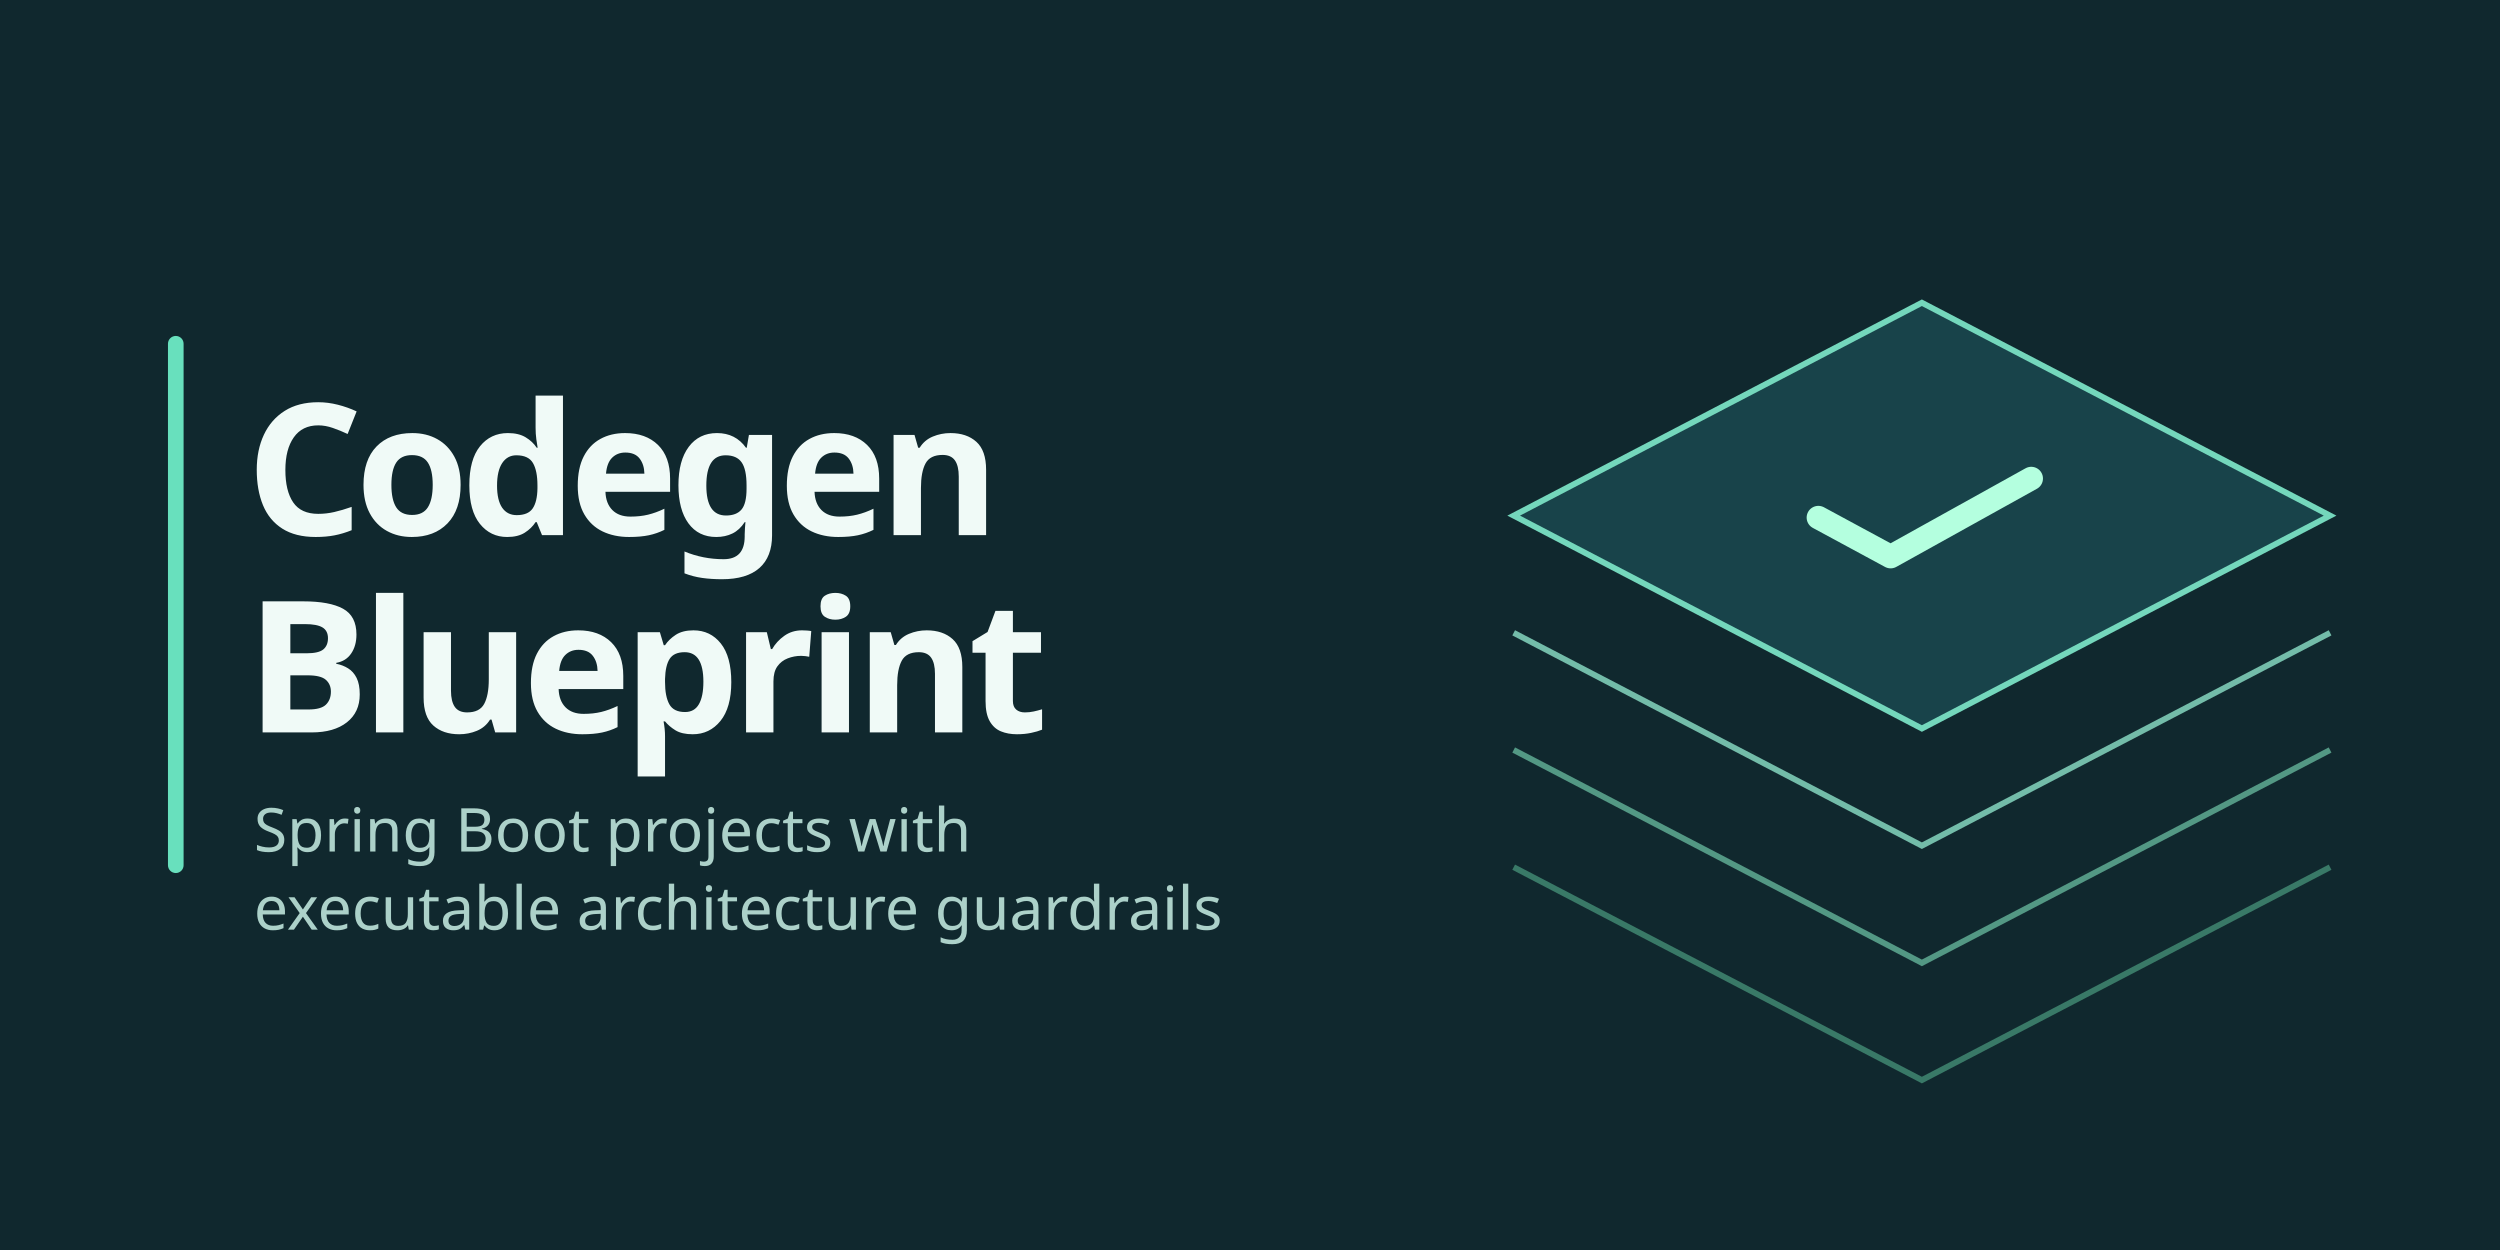
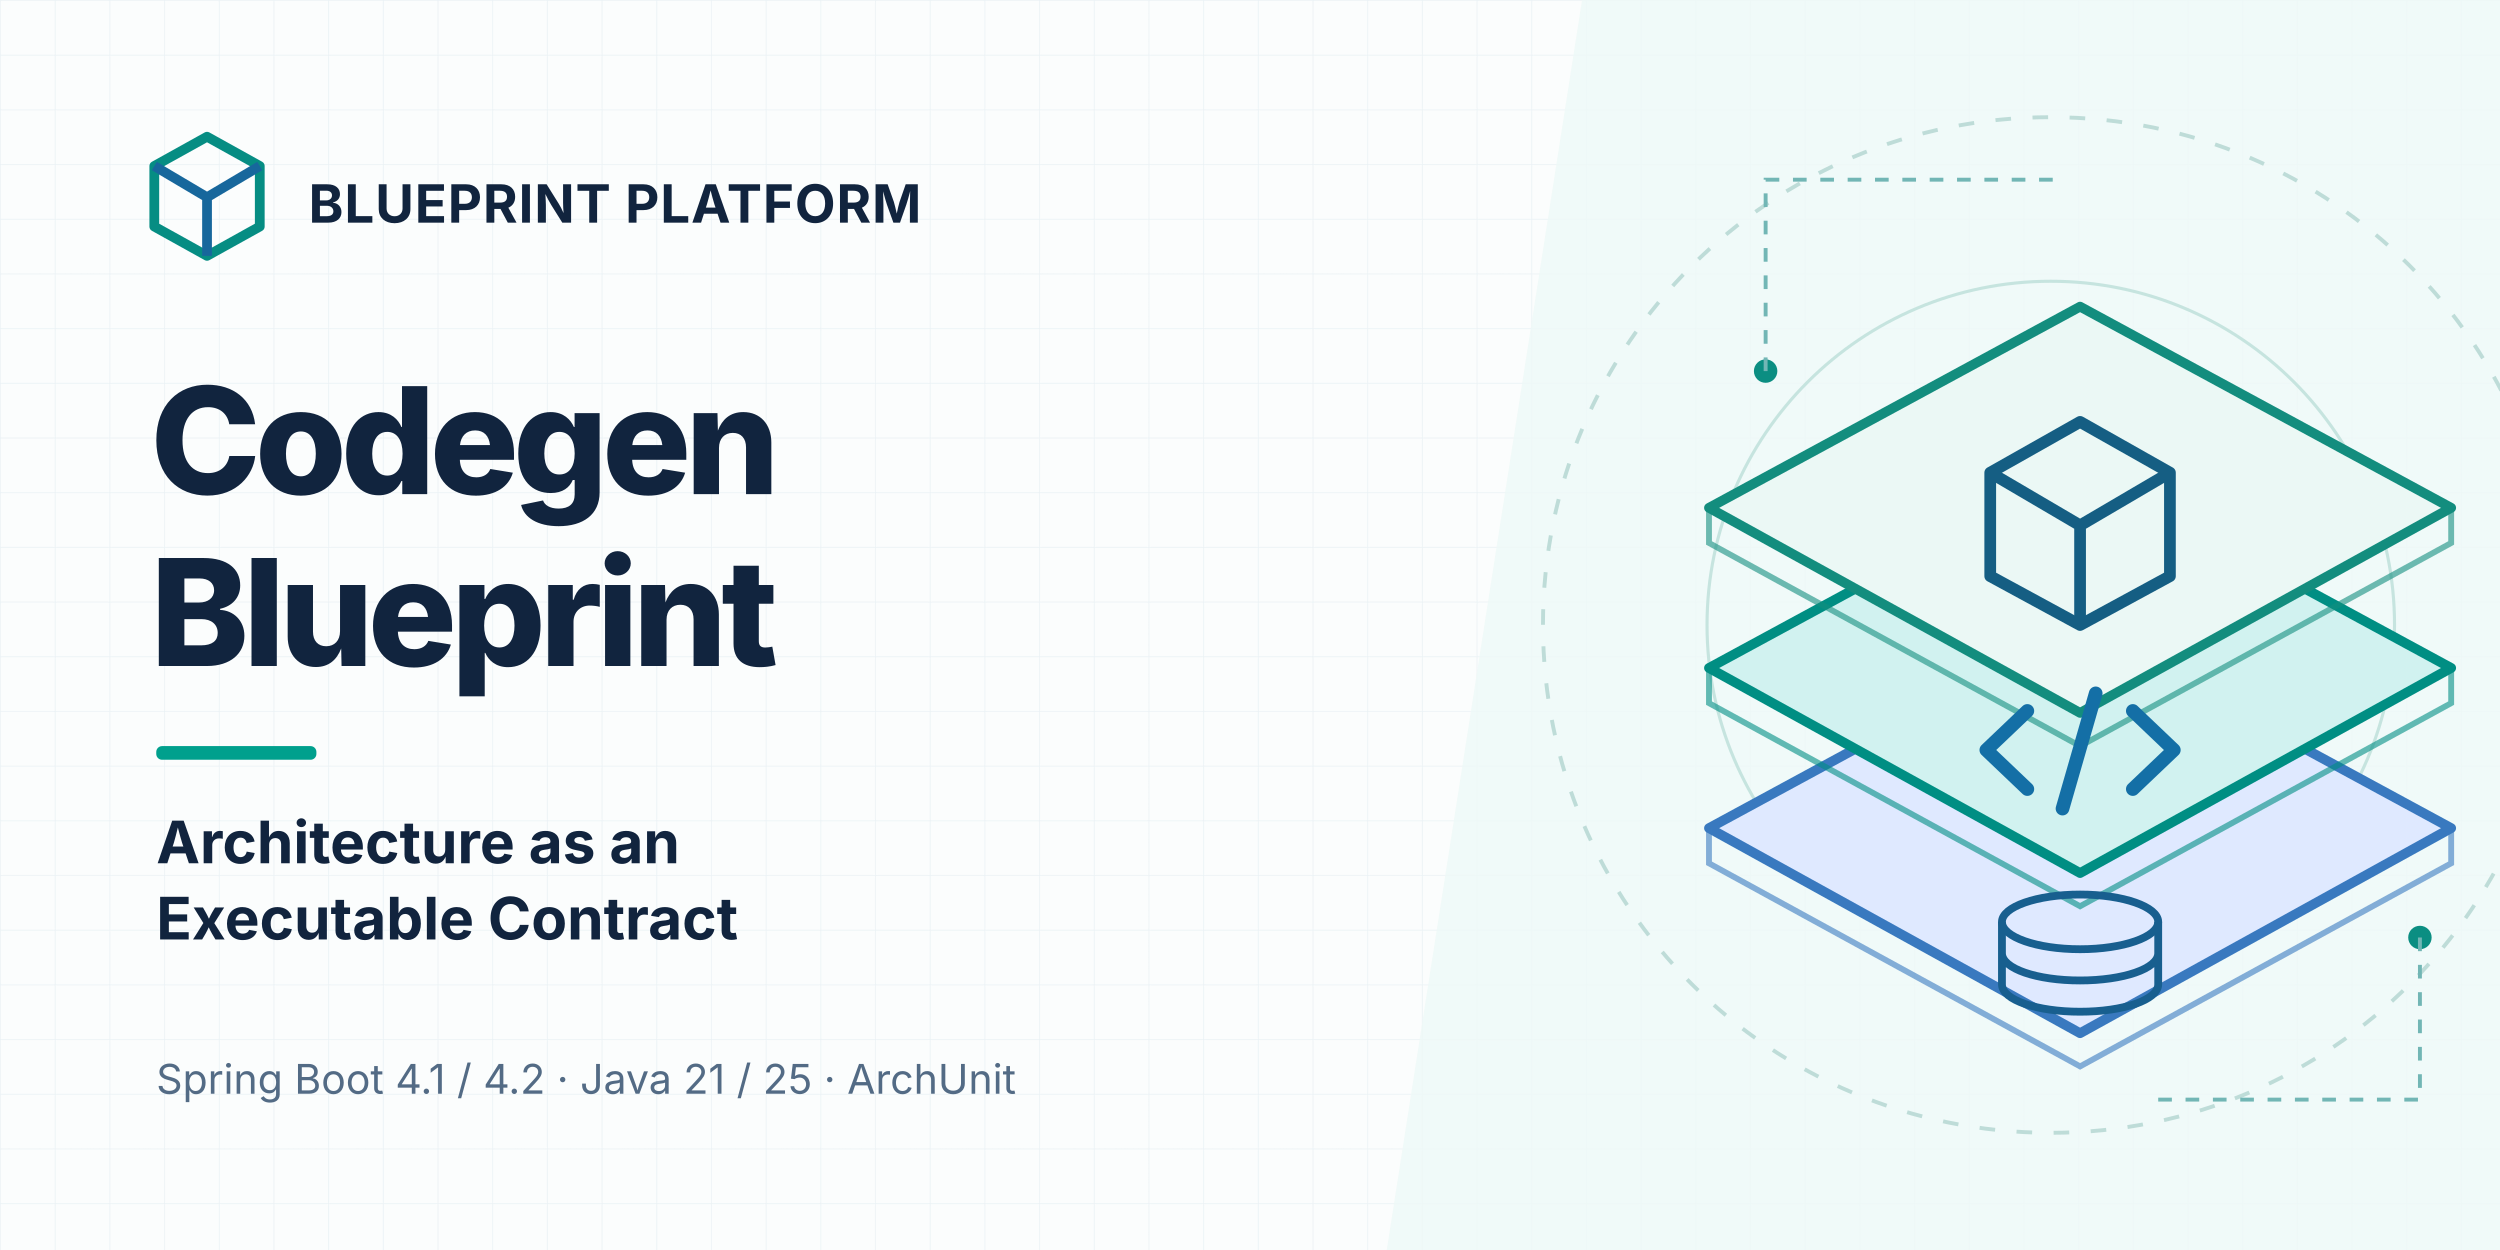
<svg xmlns="http://www.w3.org/2000/svg" width="1280" height="640" viewBox="0 0 1280 640" role="img" aria-labelledby="title desc">
-   <rect width="1280" height="640" fill="#10282e" />
-   <rect x="86" y="172" width="8" height="275" rx="4" fill="#68e0bd" />
-   <g fill="#f0faf7" font-family="system-ui, sans-serif" font-weight="750" font-size="94" letter-spacing="-4">
-     <text x="126" y="274">Codegen</text>
-     <text x="126" y="375">Blueprint</text>
+   <defs>
+     <linearGradient id="paper" x1="0" x2="1" y1="0" y2="1">
+       <stop stop-color="#ffffff" />
+       <stop offset="1" stop-color="#f0f8f8" />
+     </linearGradient>
+     <linearGradient id="mint" x1="0" y1="0" x2="1" y2="1">
+       <stop stop-color="#eaf9f4" />
+       <stop offset="1" stop-color="#d9f0ee" />
+     </linearGradient>
+     <linearGradient id="blue" x1="0" x2="1" y1="0" y2="1">
+       <stop stop-color="#eaf3ff" />
+       <stop offset="1" stop-color="#e1e9ff" />
+     </linearGradient>
+     <pattern id="grid" width="28" height="28" patternUnits="userSpaceOnUse">
+       <path d="M28 0H0V28" fill="none" stroke="#dce8ee" stroke-width=".7" />
+     </pattern>
+     <marker id="arrow" viewBox="0 0 10 10" refX="9" refY="5" markerWidth="6" markerHeight="6" orient="auto">
+       <path d="M1 1l8 4-8 4" fill="none" stroke="#078d80" stroke-width="1.7" />
+     </marker>
+   </defs>
+   <style>text{font-family:Inter,ui-sans-serif,-apple-system,BlinkMacSystemFont,'Segoe UI',sans-serif;fill:#11243e}.mono{font-family:'DejaVu Sans Mono',Menlo,Consolas,monospace}.muted{fill:#536b85}.teal{fill:#078d80}.red{fill:#bf3549}.white{fill:white}.bold{font-weight:750}.line{stroke:#078d80;stroke-width:3;fill:none;marker-end:url(#arrow)}.thin{stroke:#d9e4ee;stroke-width:1.5}.node{fill:white;stroke:#cfdfec;stroke-width:1.5}.small{font-size:17px}.nodeText{font-size:21px;font-weight:650}</style>
+   <rect width="1280" height="640" fill="#fbfdfd" />
+   <rect width="1280" height="640" fill="url(#grid)" opacity=".56" />
+   <path d="M810 0h470v640H710Z" fill="#eef9f7" opacity=".8" />
+   <circle cx="1050" cy="320" r="260" fill="none" stroke="#bedcd8" stroke-width="2" stroke-dasharray="8 11" />
+   <circle cx="1050" cy="320" r="176" fill="none" stroke="#c6e4df" stroke-width="1.6" />
+   <g transform="translate(79 70)" stroke-linejoin="round" stroke-width="5" fill="none">
+     <path d="M0 15L27 0l27 15v31L27 61 0 46Z" stroke="#068d83" />
+     <path d="M0 15l27 16 27-16M27 31v30" stroke="#17679c" />
  </g>
-   <text x="130" y="436" fill="#acd1c9" font-family="system-ui, sans-serif" font-size="31">Spring Boot projects with</text>
-   <text x="130" y="476" fill="#acd1c9" font-family="system-ui, sans-serif" font-size="31">executable architecture guardrails</text>
-   <g transform="translate(775 111)" fill="none" stroke-width="3">
-     <path d="M0 153L209 44 418 153 209 262Z" fill="#18434a" stroke="#74d7bc" />
-     <path d="M0 213l209 109 209-109" stroke="#73bca9" />
-     <path d="M0 273l209 109 209-109" stroke="#539884" />
-     <path d="M0 333l209 109 209-109" stroke="#397967" />
-     <path d="M156 154l37 20 72-40" stroke="#b4ffdf" stroke-width="12" stroke-linecap="round" stroke-linejoin="round" />
+   <text x="158" y="114" font-size="27" letter-spacing=".5" font-weight="730">BLUEPRINT PLATFORM</text>
+   <text x="77" y="253" font-size="76" font-weight="820" letter-spacing="-3">Codegen</text>
+   <text x="77" y="341" font-size="76" font-weight="820" letter-spacing="-3">Blueprint</text>
+   <rect x="80" y="382" width="82" height="7" rx="3" fill="#00a08d" />
+   <text x="80" y="442" font-size="30" font-weight="650">Architecture as an</text>
+   <text x="80" y="481" font-size="30" font-weight="650">Executable Contract</text>
+   <text x="80" y="560" font-size="21" class="muted">Spring Boot 4.1 / 4.2   ·   Java 21 / 25   ·   ArchUnit</text>
+   <path d="M875 424l190-103 190 103-190 105Z" fill="#dfe9ff" stroke="#3979bf" stroke-width="5" stroke-linejoin="round" />
+   <path d="M875 424v18l190 104 190-104v-18" fill="none" stroke="#3979bf" stroke-width="3" opacity=".6" />
+   <path d="M875 342l190-103 190 103-190 105Z" fill="#d1f2f0" stroke="#008e83" stroke-width="5" stroke-linejoin="round" />
+   <path d="M875 342v18l190 104 190-104v-18" fill="none" stroke="#008e83" stroke-width="3" opacity=".6" />
+   <path d="M875 260l190-103 190 103-190 105Z" fill="#ebf8f5" stroke="#138d7e" stroke-width="5" stroke-linejoin="round" />
+   <path d="M875 260v18l190 104 190-104v-18" fill="none" stroke="#138d7e" stroke-width="3" opacity=".6" />
+   <g fill="none" stroke="#155e83" stroke-width="6" stroke-linejoin="round">
+     <path d="M1019 242l46-26 46 26v53l-46 25-46-25Z" />
+     <path d="M1019 242l46 27 46-27m-46 27v51" />
  </g>
+   <path d="M1038 364l-21 20 21 20m54-40l21 20-21 20m-36 10l17-59" stroke="#146fa6" stroke-width="7" fill="none" stroke-linecap="round" stroke-linejoin="round" />
+   <g stroke="#185f8f" stroke-width="4" fill="none">
+     <ellipse cx="1065" cy="472" rx="40" ry="14" />
+     <path d="M1025 472v32c0 8 18 14 40 14s40-6 40-14v-32M1025 488c0 8 18 14 40 14s40-6 40-14" />
+   </g>
+   <g fill="#0b8e82">
+     <circle cx="904" cy="190" r="6" />
+     <circle cx="1239" cy="480" r="6" />
+   </g>
+   <path d="M904 190V92h153m182 388v83h-139" stroke="#72b6b5" stroke-dasharray="7 7" stroke-width="2" fill="none" />
</svg>
